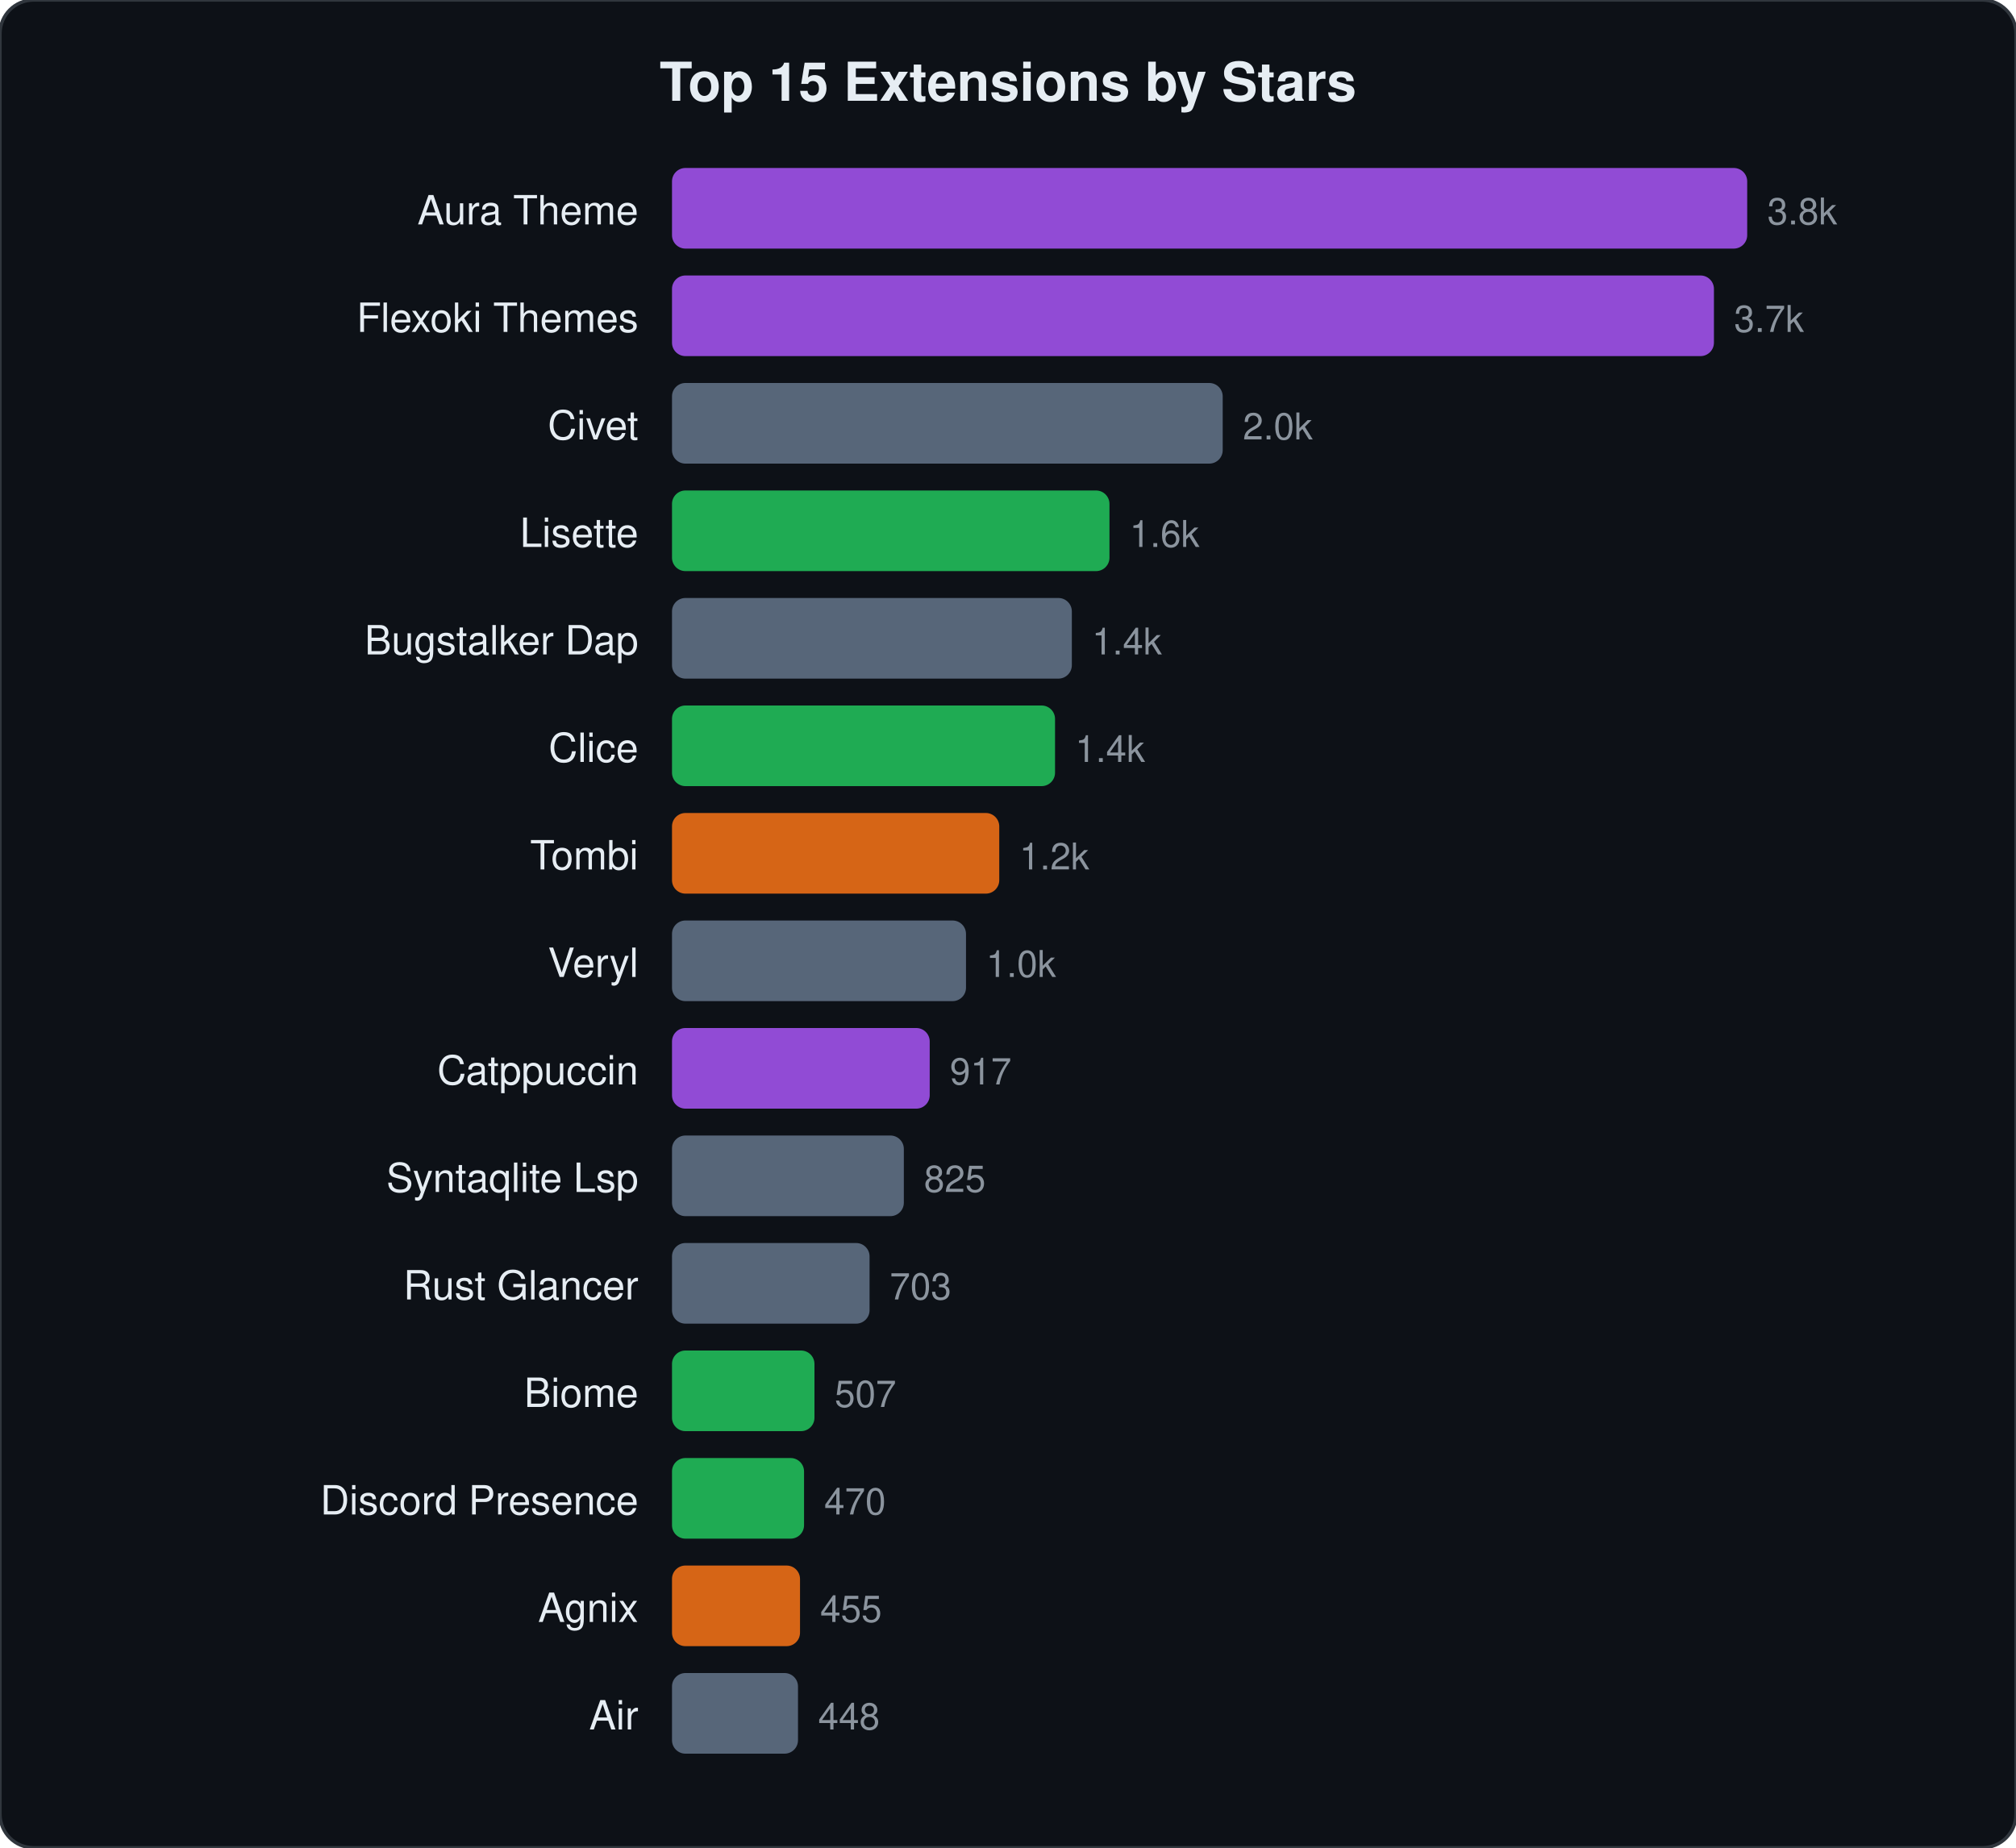
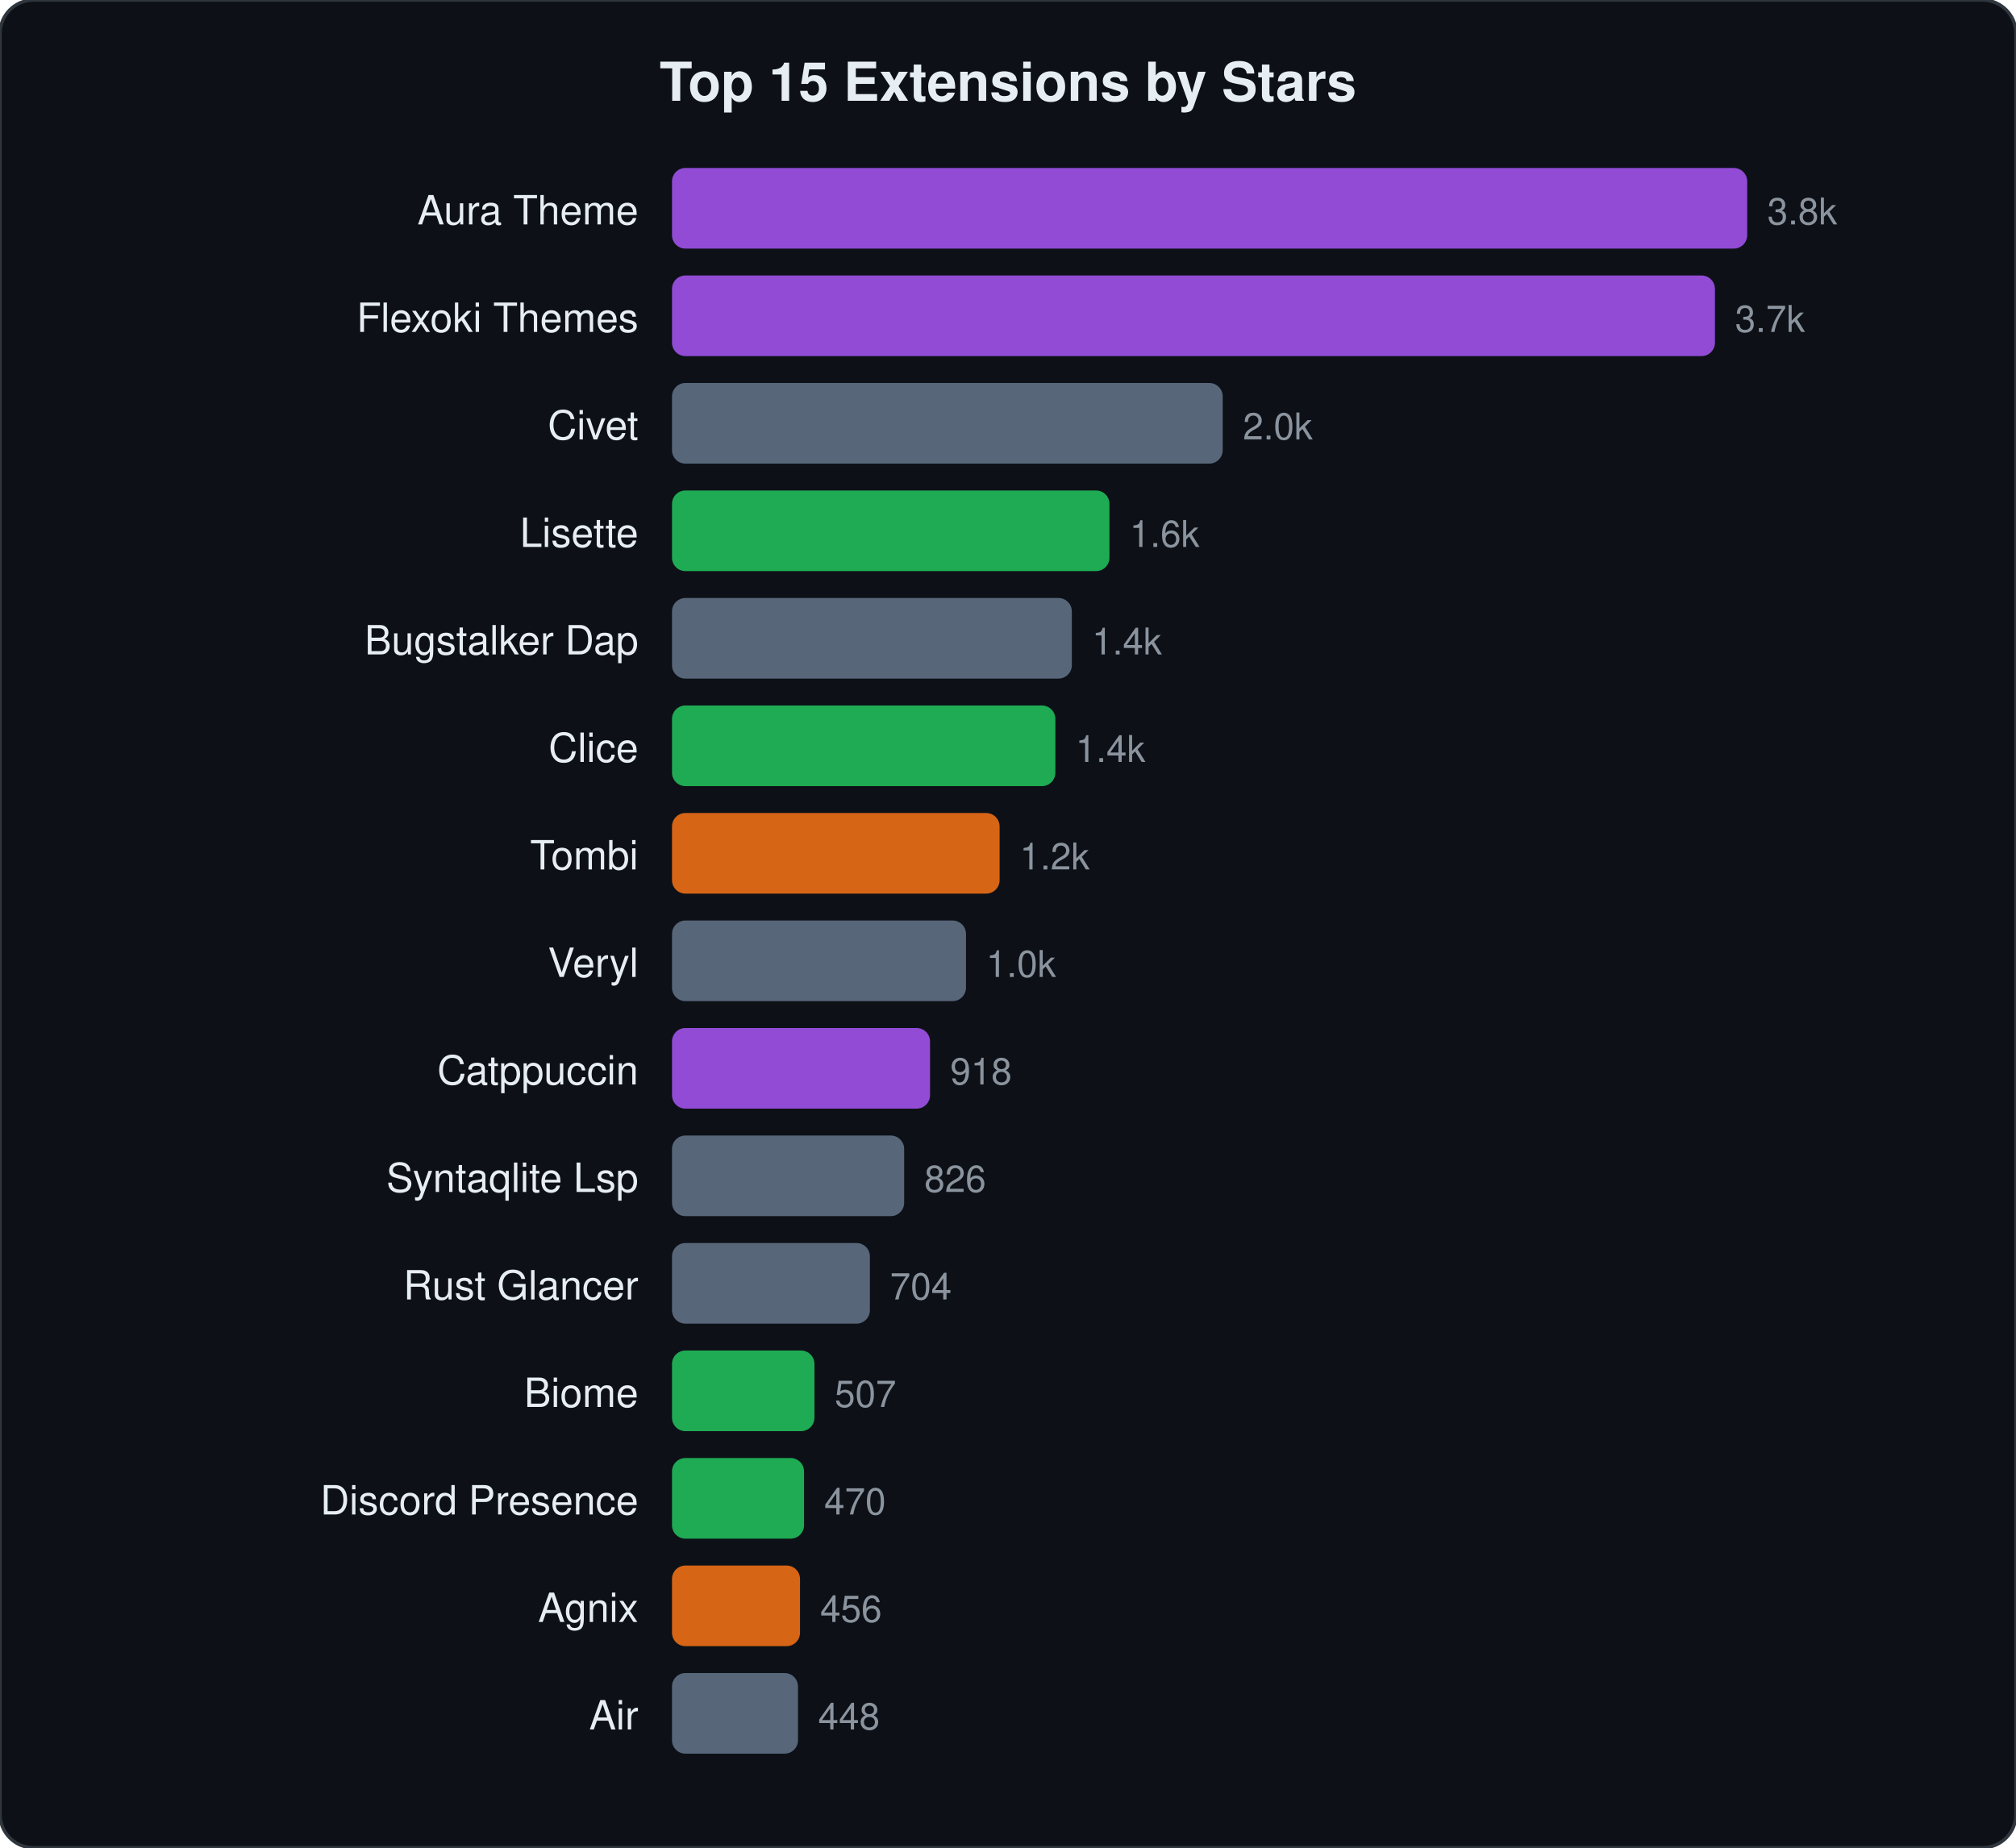
<svg xmlns="http://www.w3.org/2000/svg" viewBox="0 0 600 550" width="600" height="550">
  <style>text{font-family:-apple-system,BlinkMacSystemFont,"Segoe UI",Helvetica,Arial,sans-serif;fill:#e6edf3}.name{font-size:12px}.stars{font-size:11px;fill:#8b949e}.title{font-size:16px;font-weight:600}</style>
  <rect width="600" height="550" rx="10" fill="#0d1117" stroke="#30363d" stroke-width="1" />
  <text x="300" y="30" text-anchor="middle" class="title">Top 15 Extensions by Stars</text>
  <text x="190" y="66.8" text-anchor="end" class="name">Aura Theme</text>
  <rect x="200" y="50.0" width="320.0" height="24" rx="4" fill="#a855f7" opacity="0.85" />
  <text x="526.0" y="66.8" class="stars">3.8k</text>
  <text x="190" y="98.8" text-anchor="end" class="name">Flexoki Themes</text>
-   <rect x="200" y="82.0" width="310.1" height="24" rx="4" fill="#a855f7" opacity="0.85" />
-   <text x="516.1" y="98.8" class="stars">3.7k</text>
+   <rect x="200" y="82.0" width="310.4" height="24" rx="4" fill="#a855f7" opacity="0.85" />
+   <text x="516.4" y="98.8" class="stars">3.7k</text>
  <text x="190" y="130.8" text-anchor="end" class="name">Civet</text>
  <rect x="200" y="114.0" width="163.9" height="24" rx="4" fill="#64748b" opacity="0.85" />
  <text x="369.9" y="130.8" class="stars">2.0k</text>
  <text x="190" y="162.8" text-anchor="end" class="name">Lisette</text>
  <rect x="200" y="146.0" width="130.2" height="24" rx="4" fill="#22c55e" opacity="0.85" />
  <text x="336.2" y="162.8" class="stars">1.6k</text>
  <text x="190" y="194.8" text-anchor="end" class="name">Bugstalker Dap</text>
  <rect x="200" y="178.0" width="119.0" height="24" rx="4" fill="#64748b" opacity="0.85" />
  <text x="325.0" y="194.8" class="stars">1.4k</text>
  <text x="190" y="226.8" text-anchor="end" class="name">Clice</text>
-   <rect x="200" y="210.0" width="114.0" height="24" rx="4" fill="#22c55e" opacity="0.85" />
-   <text x="320.0" y="226.8" class="stars">1.4k</text>
+   <rect x="200" y="210.0" width="114.1" height="24" rx="4" fill="#22c55e" opacity="0.85" />
+   <text x="320.1" y="226.8" class="stars">1.4k</text>
  <text x="190" y="258.8" text-anchor="end" class="name">Tombi</text>
-   <rect x="200" y="242.0" width="97.4" height="24" rx="4" fill="#f97316" opacity="0.85" />
-   <text x="303.4" y="258.8" class="stars">1.2k</text>
+   <rect x="200" y="242.0" width="97.5" height="24" rx="4" fill="#f97316" opacity="0.85" />
+   <text x="303.5" y="258.8" class="stars">1.2k</text>
  <text x="190" y="290.8" text-anchor="end" class="name">Veryl</text>
  <rect x="200" y="274.0" width="87.5" height="24" rx="4" fill="#64748b" opacity="0.85" />
  <text x="293.5" y="290.8" class="stars">1.0k</text>
  <text x="190" y="322.8" text-anchor="end" class="name">Catppuccin</text>
-   <rect x="200" y="306.0" width="76.7" height="24" rx="4" fill="#a855f7" opacity="0.85" />
-   <text x="282.7" y="322.8" class="stars">917</text>
+   <rect x="200" y="306.0" width="76.8" height="24" rx="4" fill="#a855f7" opacity="0.85" />
+   <text x="282.8" y="322.8" class="stars">918</text>
  <text x="190" y="354.8" text-anchor="end" class="name">Syntaqlite Lsp</text>
-   <rect x="200" y="338.0" width="69.0" height="24" rx="4" fill="#64748b" opacity="0.85" />
-   <text x="275.0" y="354.8" class="stars">825</text>
+   <rect x="200" y="338.0" width="69.1" height="24" rx="4" fill="#64748b" opacity="0.85" />
+   <text x="275.1" y="354.8" class="stars">826</text>
  <text x="190" y="386.8" text-anchor="end" class="name">Rust Glancer</text>
-   <rect x="200" y="370.0" width="58.8" height="24" rx="4" fill="#64748b" opacity="0.85" />
-   <text x="264.8" y="386.8" class="stars">703</text>
+   <rect x="200" y="370.0" width="58.9" height="24" rx="4" fill="#64748b" opacity="0.85" />
+   <text x="264.9" y="386.8" class="stars">704</text>
  <text x="190" y="418.8" text-anchor="end" class="name">Biome</text>
  <rect x="200" y="402.0" width="42.4" height="24" rx="4" fill="#22c55e" opacity="0.85" />
  <text x="248.4" y="418.8" class="stars">507</text>
  <text x="190" y="450.8" text-anchor="end" class="name">Discord Presence</text>
  <rect x="200" y="434.0" width="39.3" height="24" rx="4" fill="#22c55e" opacity="0.85" />
  <text x="245.3" y="450.8" class="stars">470</text>
  <text x="190" y="482.8" text-anchor="end" class="name">Agnix</text>
  <rect x="200" y="466.0" width="38.1" height="24" rx="4" fill="#f97316" opacity="0.85" />
-   <text x="244.1" y="482.8" class="stars">455</text>
+   <text x="244.1" y="482.8" class="stars">456</text>
  <text x="190" y="514.8" text-anchor="end" class="name">Air</text>
  <rect x="200" y="498.0" width="37.5" height="24" rx="4" fill="#64748b" opacity="0.85" />
  <text x="243.5" y="514.8" class="stars">448</text>
</svg>
